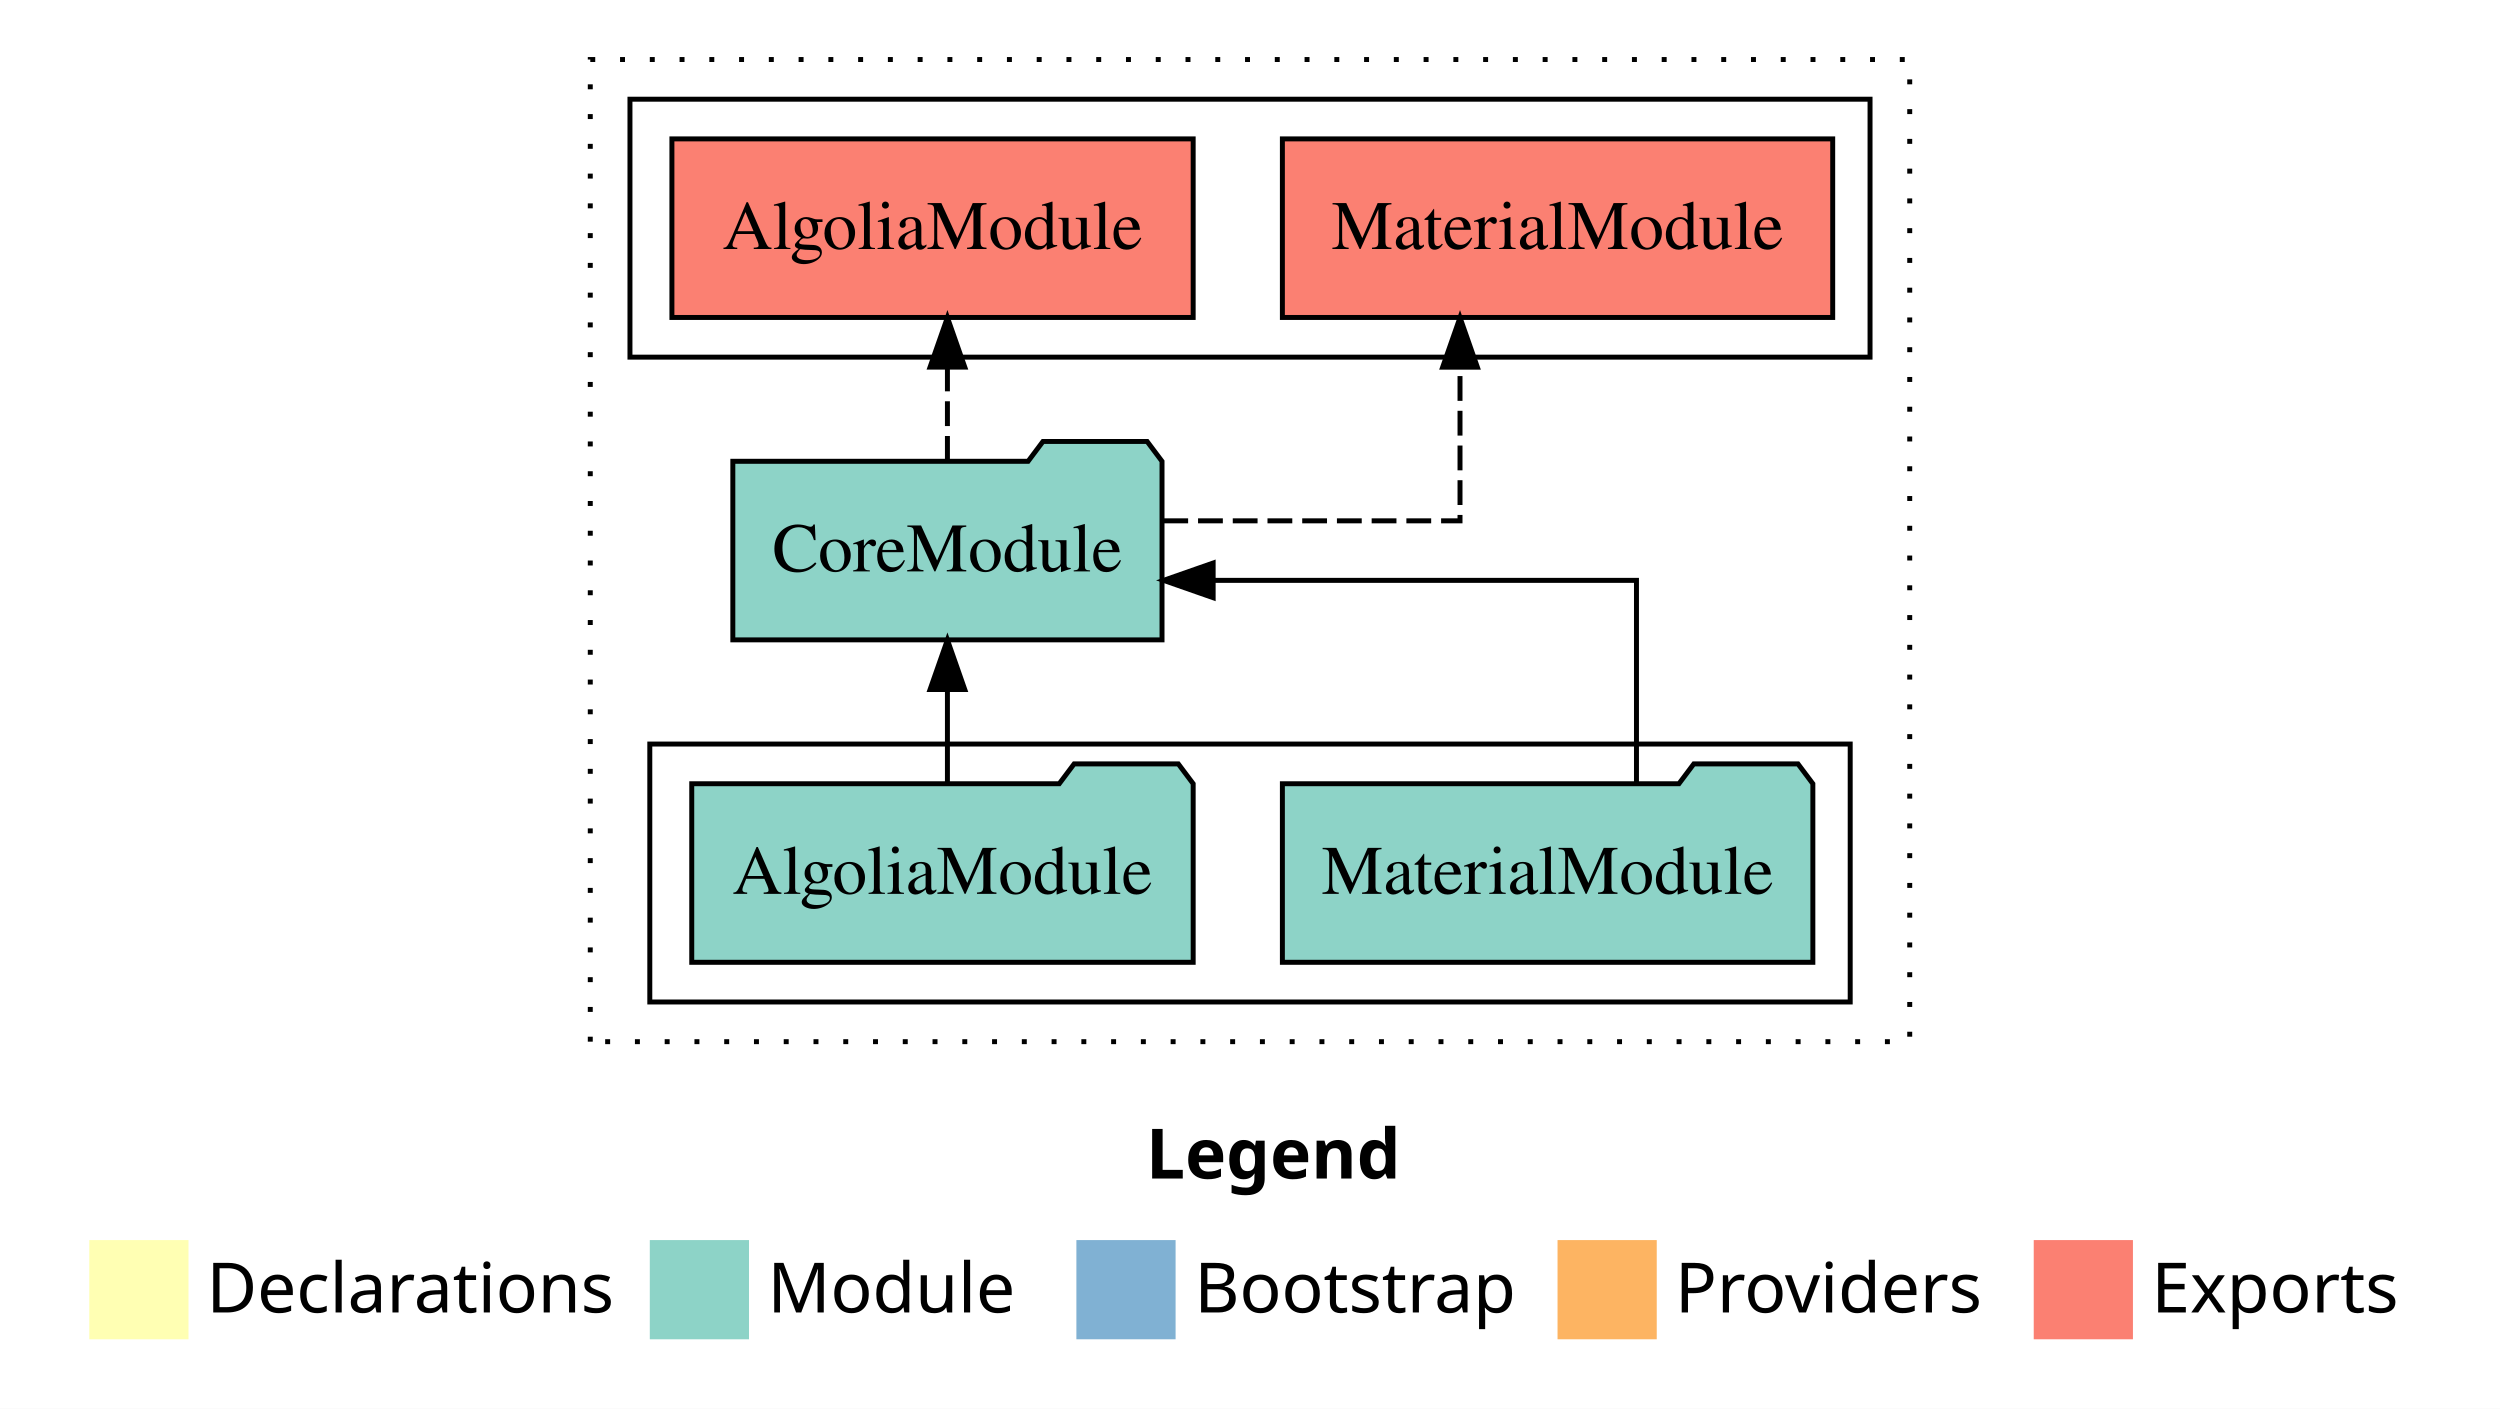
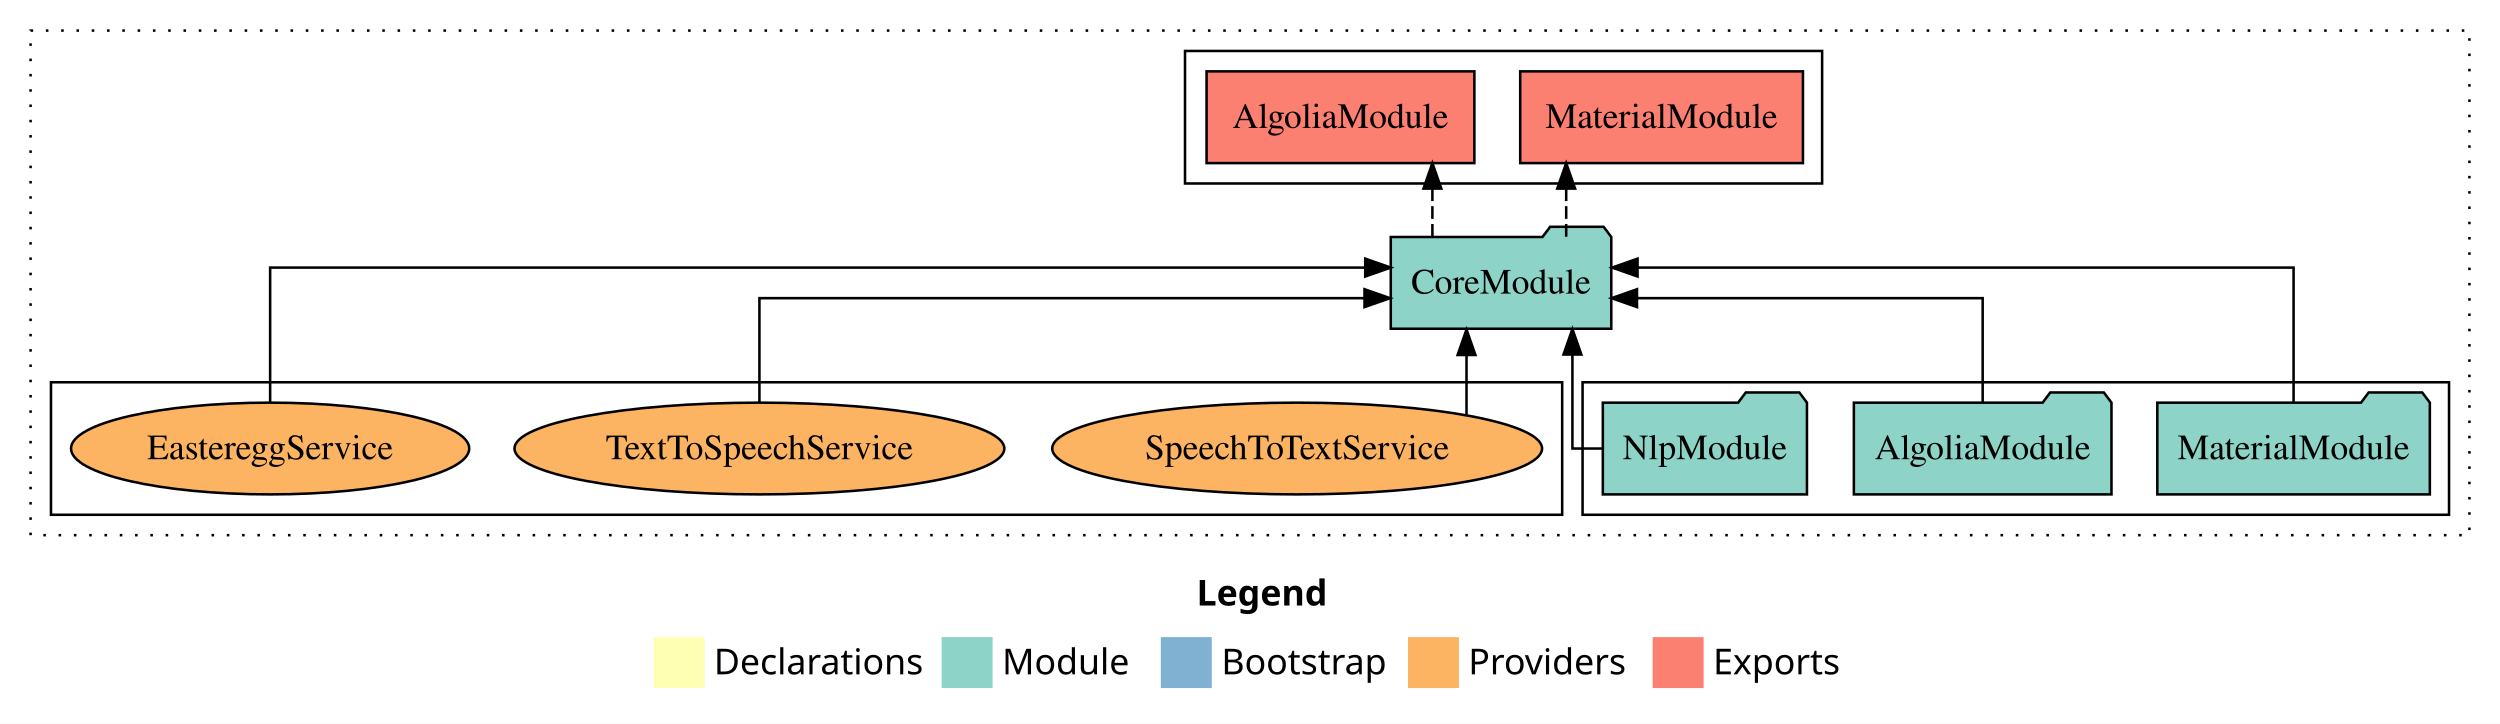
- <svg xmlns="http://www.w3.org/2000/svg" width="504pt" height="284pt" viewBox="0.00 0.00 504.00 284.00">
+ <svg xmlns="http://www.w3.org/2000/svg" width="981pt" height="284pt" viewBox="0.00 0.00 981.00 284.00">
  <g id="graph0" class="graph" transform="scale(1 1) rotate(0) translate(4 280)">
-     <polygon fill="#ffffff" stroke="transparent" points="-4,4 -4,-280 500,-280 500,4 -4,4" />
-     <text text-anchor="start" x="227.009" y="-42.4" font-family="sans-serif" font-weight="bold" font-size="14.00" fill="#000000">Legend</text>
-     <polygon fill="#ffffb3" stroke="transparent" points="14,-10 14,-30 34,-30 34,-10 14,-10" />
-     <text text-anchor="start" x="37.629" y="-15.4" font-family="sans-serif" font-size="14.00" fill="#000000">  Declarations</text>
-     <polygon fill="#8dd3c7" stroke="transparent" points="127,-10 127,-30 147,-30 147,-10 127,-10" />
-     <text text-anchor="start" x="150.725" y="-15.4" font-family="sans-serif" font-size="14.00" fill="#000000">  Module</text>
-     <polygon fill="#80b1d3" stroke="transparent" points="213,-10 213,-30 233,-30 233,-10 213,-10" />
-     <text text-anchor="start" x="236.781" y="-15.4" font-family="sans-serif" font-size="14.00" fill="#000000">  Bootstrap</text>
-     <polygon fill="#fdb462" stroke="transparent" points="310,-10 310,-30 330,-30 330,-10 310,-10" />
-     <text text-anchor="start" x="333.673" y="-15.4" font-family="sans-serif" font-size="14.00" fill="#000000">  Providers</text>
-     <polygon fill="#fb8072" stroke="transparent" points="406,-10 406,-30 426,-30 426,-10 406,-10" />
-     <text text-anchor="start" x="429.726" y="-15.4" font-family="sans-serif" font-size="14.00" fill="#000000">  Exports</text>
+     <polygon fill="#ffffff" stroke="transparent" points="-4,4 -4,-280 977,-280 977,4 -4,4" />
+     <text text-anchor="start" x="465.509" y="-42.4" font-family="sans-serif" font-weight="bold" font-size="14.00" fill="#000000">Legend</text>
+     <polygon fill="#ffffb3" stroke="transparent" points="252.5,-10 252.5,-30 272.5,-30 272.5,-10 252.5,-10" />
+     <text text-anchor="start" x="276.129" y="-15.4" font-family="sans-serif" font-size="14.00" fill="#000000">  Declarations</text>
+     <polygon fill="#8dd3c7" stroke="transparent" points="365.5,-10 365.5,-30 385.5,-30 385.5,-10 365.5,-10" />
+     <text text-anchor="start" x="389.225" y="-15.4" font-family="sans-serif" font-size="14.00" fill="#000000">  Module</text>
+     <polygon fill="#80b1d3" stroke="transparent" points="451.5,-10 451.5,-30 471.5,-30 471.5,-10 451.5,-10" />
+     <text text-anchor="start" x="475.281" y="-15.4" font-family="sans-serif" font-size="14.00" fill="#000000">  Bootstrap</text>
+     <polygon fill="#fdb462" stroke="transparent" points="548.5,-10 548.5,-30 568.5,-30 568.5,-10 548.5,-10" />
+     <text text-anchor="start" x="572.173" y="-15.4" font-family="sans-serif" font-size="14.00" fill="#000000">  Providers</text>
+     <polygon fill="#fb8072" stroke="transparent" points="644.5,-10 644.5,-30 664.5,-30 664.5,-10 644.5,-10" />
+     <text text-anchor="start" x="668.226" y="-15.4" font-family="sans-serif" font-size="14.00" fill="#000000">  Exports</text>
    <g id="clust1" class="cluster">
-       <polygon fill="none" stroke="#000000" stroke-dasharray="1,5" points="115,-70 115,-268 381,-268 381,-70 115,-70" />
+       <polygon fill="none" stroke="#000000" stroke-dasharray="1,5" points="8,-70 8,-268 965,-268 965,-70 8,-70" />
    </g>
    <g id="clust3" class="cluster">
-       <polygon fill="none" stroke="#000000" points="127,-78 127,-130 369,-130 369,-78 127,-78" />
+       <polygon fill="none" stroke="#000000" points="617,-78 617,-130 957,-130 957,-78 617,-78" />
    </g>
    <g id="clust4" class="cluster">
-       <polygon fill="none" stroke="#000000" points="123,-208 123,-260 373,-260 373,-208 123,-208" />
+       <polygon fill="none" stroke="#000000" points="461,-208 461,-260 711,-260 711,-208 461,-208" />
+     </g>
+     <g id="clust6" class="cluster">
+       <polygon fill="none" stroke="#000000" points="16,-78 16,-130 609,-130 609,-78 16,-78" />
    </g>
    <g id="node1" class="node">
-       <polygon fill="#8dd3c7" stroke="#000000" points="361.471,-122 358.471,-126 337.471,-126 334.471,-122 254.529,-122 254.529,-86 361.471,-86 361.471,-122" />
-       <text text-anchor="middle" x="308" y="-99.8" font-family="Times,serif" font-size="14.00" fill="#000000">MaterialModule</text>
+       <polygon fill="#8dd3c7" stroke="#000000" points="949.471,-122 946.471,-126 925.471,-126 922.471,-122 842.529,-122 842.529,-86 949.471,-86 949.471,-122" />
+       <text text-anchor="middle" x="896" y="-99.8" font-family="Times,serif" font-size="14.00" fill="#000000">MaterialModule</text>
+     </g>
+     <g id="node4" class="node">
+       <polygon fill="#8dd3c7" stroke="#000000" points="628.262,-187 625.262,-191 604.262,-191 601.262,-187 541.738,-187 541.738,-151 628.262,-151 628.262,-187" />
+       <text text-anchor="middle" x="585" y="-164.8" font-family="Times,serif" font-size="14.00" fill="#000000">CoreModule</text>
+     </g>
+     <g id="edge1" class="edge">
+       <path fill="none" stroke="#000000" d="M896,-122.284C896,-143.321 896,-175 896,-175 896,-175 638.571,-175 638.571,-175" />
+       <polygon fill="#000000" stroke="#000000" points="638.571,-171.5 628.571,-175 638.571,-178.5 638.571,-171.5" />
+     </g>
+     <g id="node2" class="node">
+       <polygon fill="#8dd3c7" stroke="#000000" points="824.544,-122 821.544,-126 800.544,-126 797.544,-122 723.456,-122 723.456,-86 824.544,-86 824.544,-122" />
+       <text text-anchor="middle" x="774" y="-99.8" font-family="Times,serif" font-size="14.00" fill="#000000">AlgoliaModule</text>
+     </g>
+     <g id="edge2" class="edge">
+       <path fill="none" stroke="#000000" d="M774,-122.022C774,-139.373 774,-163 774,-163 774,-163 638.36,-163 638.36,-163" />
+       <polygon fill="#000000" stroke="#000000" points="638.361,-159.5 628.36,-163 638.36,-166.5 638.361,-159.5" />
    </g>
    <g id="node3" class="node">
-       <polygon fill="#8dd3c7" stroke="#000000" points="230.262,-187 227.262,-191 206.262,-191 203.262,-187 143.738,-187 143.738,-151 230.262,-151 230.262,-187" />
-       <text text-anchor="middle" x="187" y="-164.8" font-family="Times,serif" font-size="14.00" fill="#000000">CoreModule</text>
-     </g>
-     <g id="edge1" class="edge">
-       <path fill="none" stroke="#000000" d="M325.912,-122.022C325.912,-139.373 325.912,-163 325.912,-163 325.912,-163 240.571,-163 240.571,-163" />
-       <polygon fill="#000000" stroke="#000000" points="240.571,-159.5 230.571,-163 240.571,-166.5 240.571,-159.5" />
-     </g>
-     <g id="node2" class="node">
-       <polygon fill="#8dd3c7" stroke="#000000" points="236.544,-122 233.544,-126 212.544,-126 209.544,-122 135.456,-122 135.456,-86 236.544,-86 236.544,-122" />
-       <text text-anchor="middle" x="186" y="-99.8" font-family="Times,serif" font-size="14.00" fill="#000000">AlgoliaModule</text>
-     </g>
-     <g id="edge2" class="edge">
-       <path fill="none" stroke="#000000" d="M187,-122.106C187,-122.106 187,-140.991 187,-140.991" />
-       <polygon fill="#000000" stroke="#000000" points="183.5,-140.991 187,-150.991 190.5,-140.991 183.5,-140.991" />
-     </g>
-     <g id="node4" class="node">
-       <polygon fill="#fb8072" stroke="#000000" points="365.472,-252 254.528,-252 254.528,-216 365.472,-216 365.472,-252" />
-       <text text-anchor="middle" x="310" y="-229.8" font-family="Times,serif" font-size="14.00" fill="#000000">MaterialModule </text>
+       <polygon fill="#8dd3c7" stroke="#000000" points="705.048,-122 702.048,-126 681.048,-126 678.048,-122 624.952,-122 624.952,-86 705.048,-86 705.048,-122" />
+       <text text-anchor="middle" x="665" y="-99.8" font-family="Times,serif" font-size="14.00" fill="#000000">NlpModule</text>
    </g>
    <g id="edge3" class="edge">
-       <path fill="none" stroke="#000000" stroke-dasharray="5,2" d="M230.525,-175C258.767,-175 290.338,-175 290.338,-175 290.338,-175 290.338,-205.977 290.338,-205.977" />
-       <polygon fill="#000000" stroke="#000000" points="286.838,-205.977 290.338,-215.977 293.838,-205.977 286.838,-205.977" />
+       <path fill="none" stroke="#000000" d="M624.811,-104C617.966,-104 613.015,-104 613.015,-104 613.015,-104 613.015,-140.894 613.015,-140.894" />
+       <polygon fill="#000000" stroke="#000000" points="609.515,-140.894 613.015,-150.894 616.515,-140.894 609.515,-140.894" />
    </g>
    <g id="node5" class="node">
-       <polygon fill="#fb8072" stroke="#000000" points="236.543,-252 131.457,-252 131.457,-216 236.543,-216 236.543,-252" />
-       <text text-anchor="middle" x="184" y="-229.8" font-family="Times,serif" font-size="14.00" fill="#000000">AlgoliaModule </text>
+       <polygon fill="#fb8072" stroke="#000000" points="703.472,-252 592.528,-252 592.528,-216 703.472,-216 703.472,-252" />
+       <text text-anchor="middle" x="648" y="-229.8" font-family="Times,serif" font-size="14.00" fill="#000000">MaterialModule </text>
    </g>
    <g id="edge4" class="edge">
-       <path fill="none" stroke="#000000" stroke-dasharray="5,2" d="M187,-187.106C187,-187.106 187,-205.991 187,-205.991" />
-       <polygon fill="#000000" stroke="#000000" points="183.5,-205.991 187,-215.991 190.5,-205.991 183.5,-205.991" />
+       <path fill="none" stroke="#000000" stroke-dasharray="5,2" d="M610.573,-187.106C610.573,-187.106 610.573,-205.991 610.573,-205.991" />
+       <polygon fill="#000000" stroke="#000000" points="607.073,-205.991 610.573,-215.991 614.073,-205.991 607.073,-205.991" />
+     </g>
+     <g id="node6" class="node">
+       <polygon fill="#fb8072" stroke="#000000" points="574.543,-252 469.457,-252 469.457,-216 574.543,-216 574.543,-252" />
+       <text text-anchor="middle" x="522" y="-229.8" font-family="Times,serif" font-size="14.00" fill="#000000">AlgoliaModule </text>
+     </g>
+     <g id="edge5" class="edge">
+       <path fill="none" stroke="#000000" stroke-dasharray="5,2" d="M558.07,-187.106C558.07,-187.106 558.07,-205.991 558.07,-205.991" />
+       <polygon fill="#000000" stroke="#000000" points="554.57,-205.991 558.07,-215.991 561.57,-205.991 554.57,-205.991" />
+     </g>
+     <g id="node7" class="node">
+       <ellipse fill="#fdb462" stroke="#000000" cx="505" cy="-104" rx="96.107" ry="18" />
+       <text text-anchor="middle" x="505" y="-99.8" font-family="Times,serif" font-size="14.00" fill="#000000">SpeechToTextService</text>
+     </g>
+     <g id="edge6" class="edge">
+       <path fill="none" stroke="#000000" d="M571.461,-117.154C571.461,-117.154 571.461,-140.694 571.461,-140.694" />
+       <polygon fill="#000000" stroke="#000000" points="567.961,-140.694 571.461,-150.694 574.961,-140.694 567.961,-140.694" />
+     </g>
+     <g id="node8" class="node">
+       <ellipse fill="#fdb462" stroke="#000000" cx="294" cy="-104" rx="96.107" ry="18" />
+       <text text-anchor="middle" x="294" y="-99.8" font-family="Times,serif" font-size="14.00" fill="#000000">TextToSpeechService</text>
+     </g>
+     <g id="edge7" class="edge">
+       <path fill="none" stroke="#000000" d="M294,-122.022C294,-139.373 294,-163 294,-163 294,-163 531.434,-163 531.434,-163" />
+       <polygon fill="#000000" stroke="#000000" points="531.434,-166.5 541.434,-163 531.434,-159.5 531.434,-166.5" />
+     </g>
+     <g id="node9" class="node">
+       <ellipse fill="#fdb462" stroke="#000000" cx="102" cy="-104" rx="78.125" ry="18" />
+       <text text-anchor="middle" x="102" y="-99.8" font-family="Times,serif" font-size="14.00" fill="#000000">EastereggService</text>
+     </g>
+     <g id="edge8" class="edge">
+       <path fill="none" stroke="#000000" d="M102,-122.284C102,-143.321 102,-175 102,-175 102,-175 531.712,-175 531.712,-175" />
+       <polygon fill="#000000" stroke="#000000" points="531.712,-178.5 541.712,-175 531.712,-171.5 531.712,-178.5" />
    </g>
  </g>
</svg>
